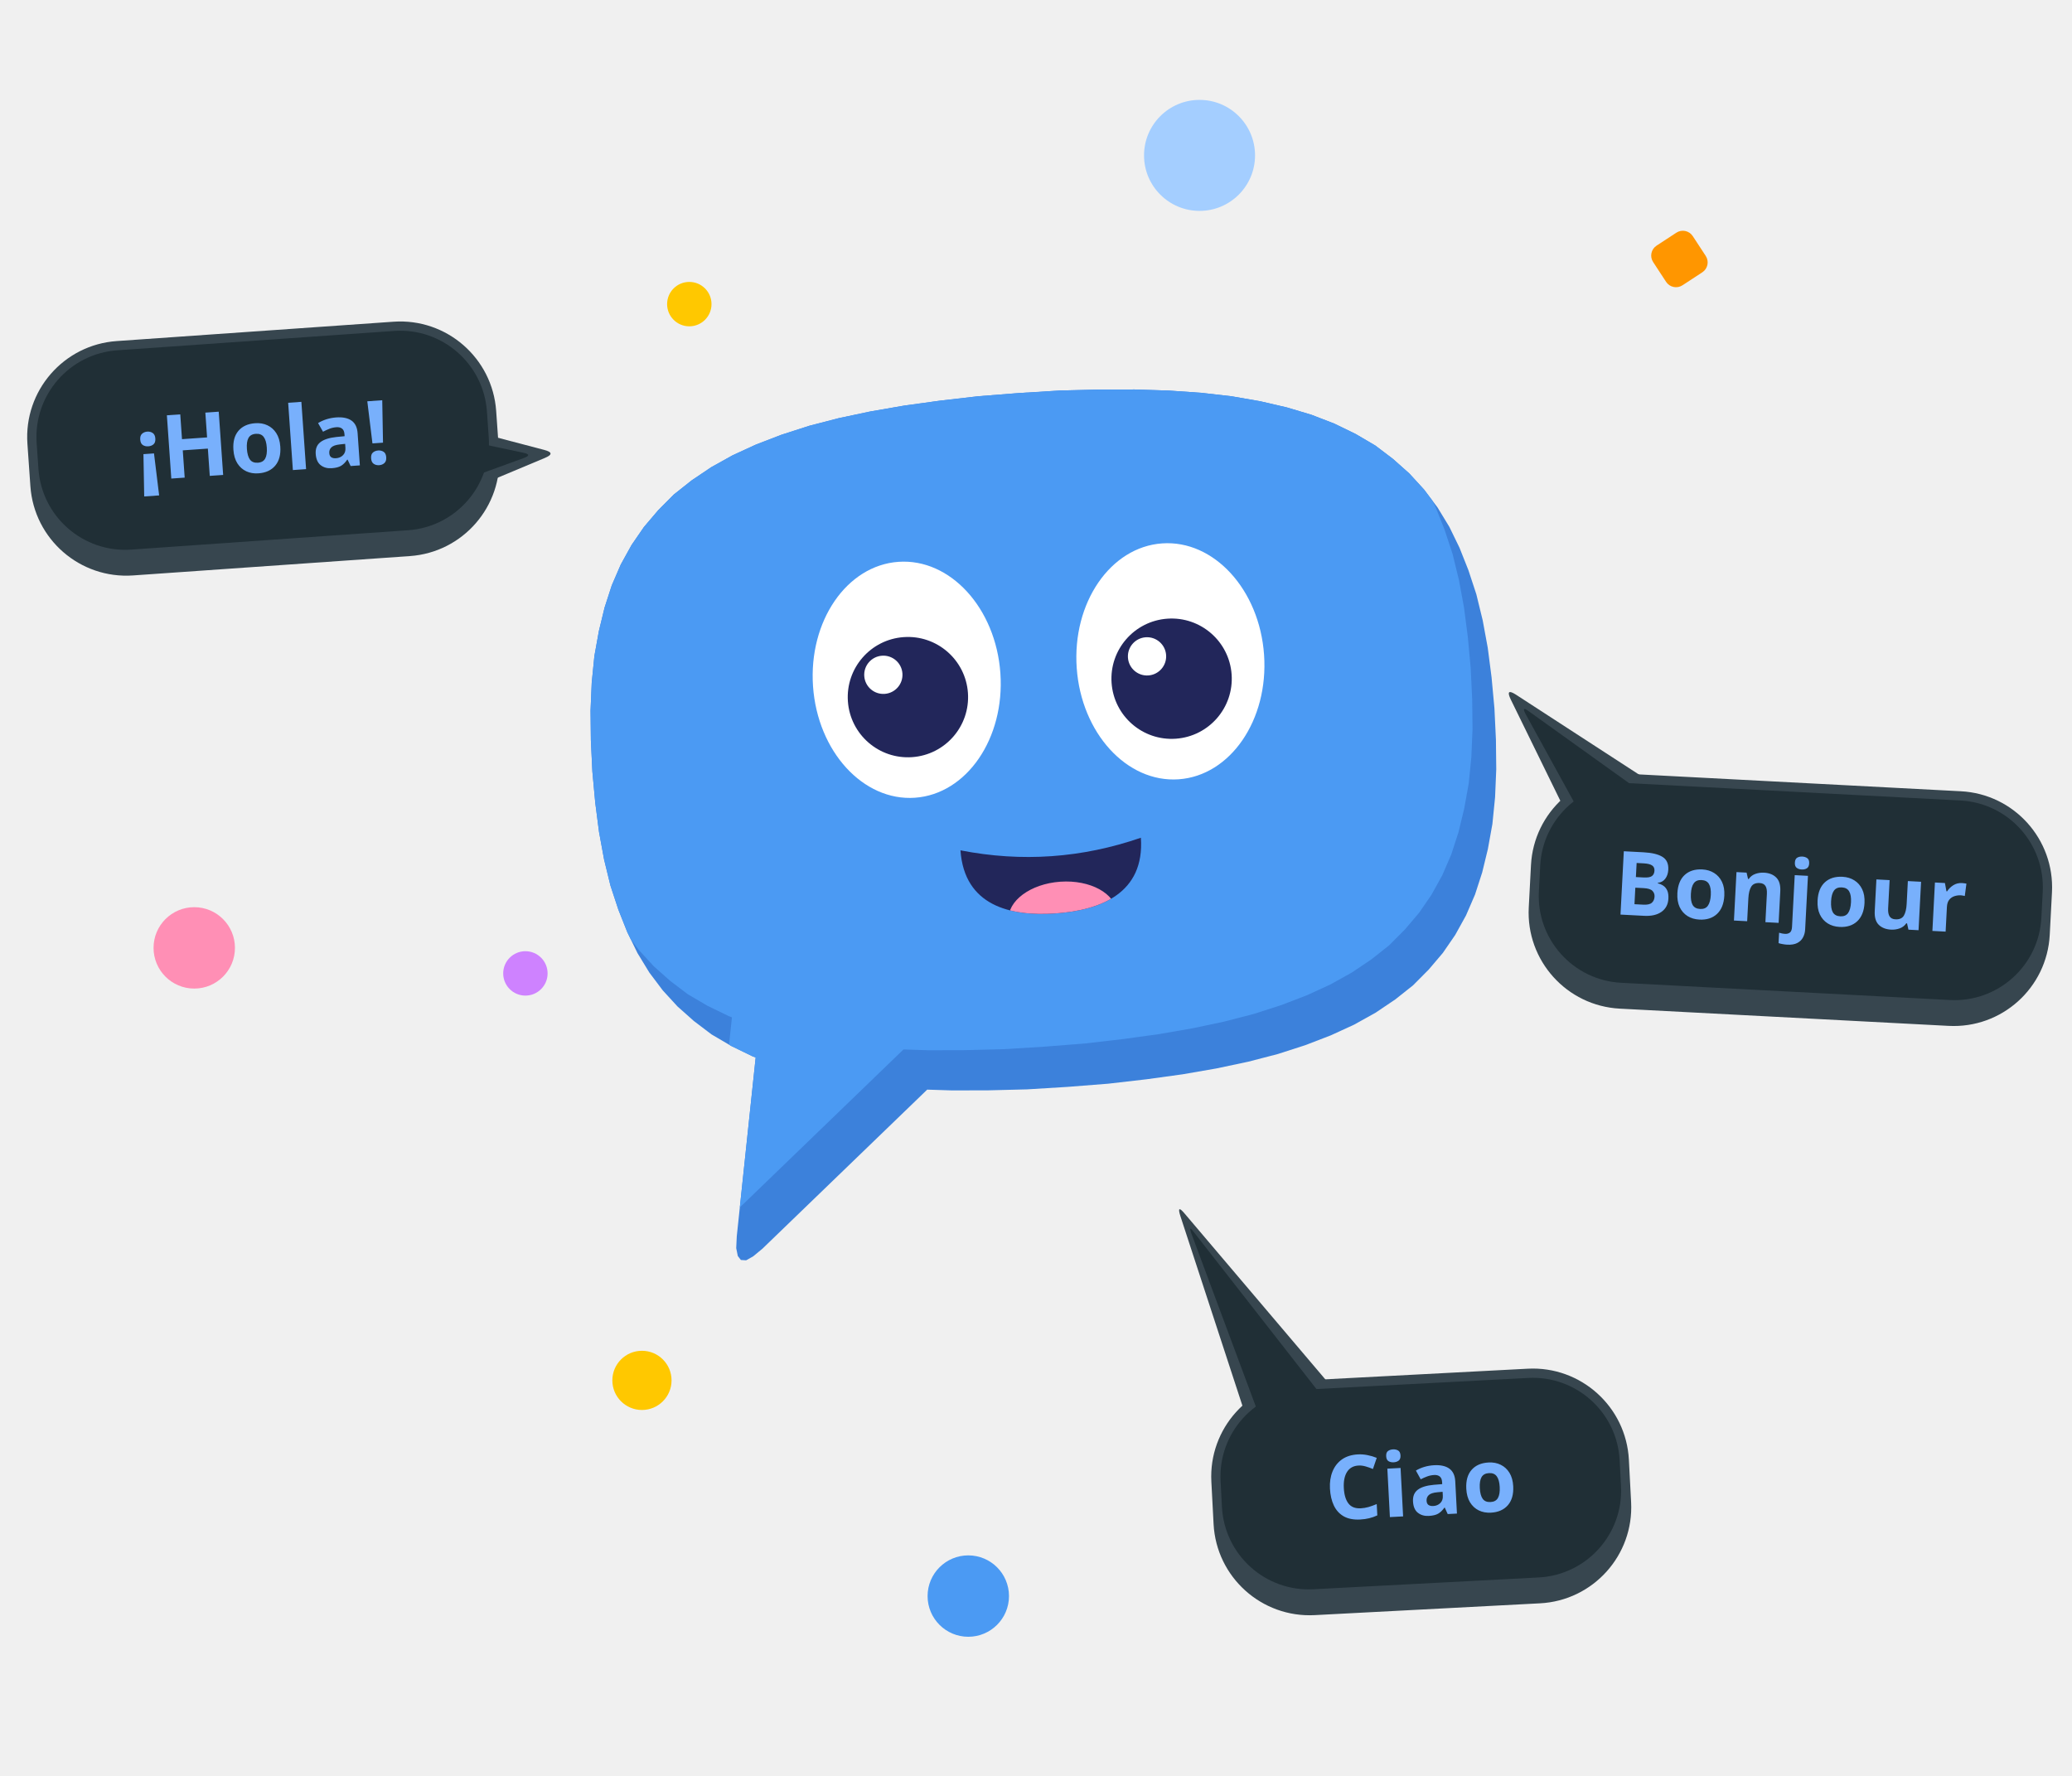
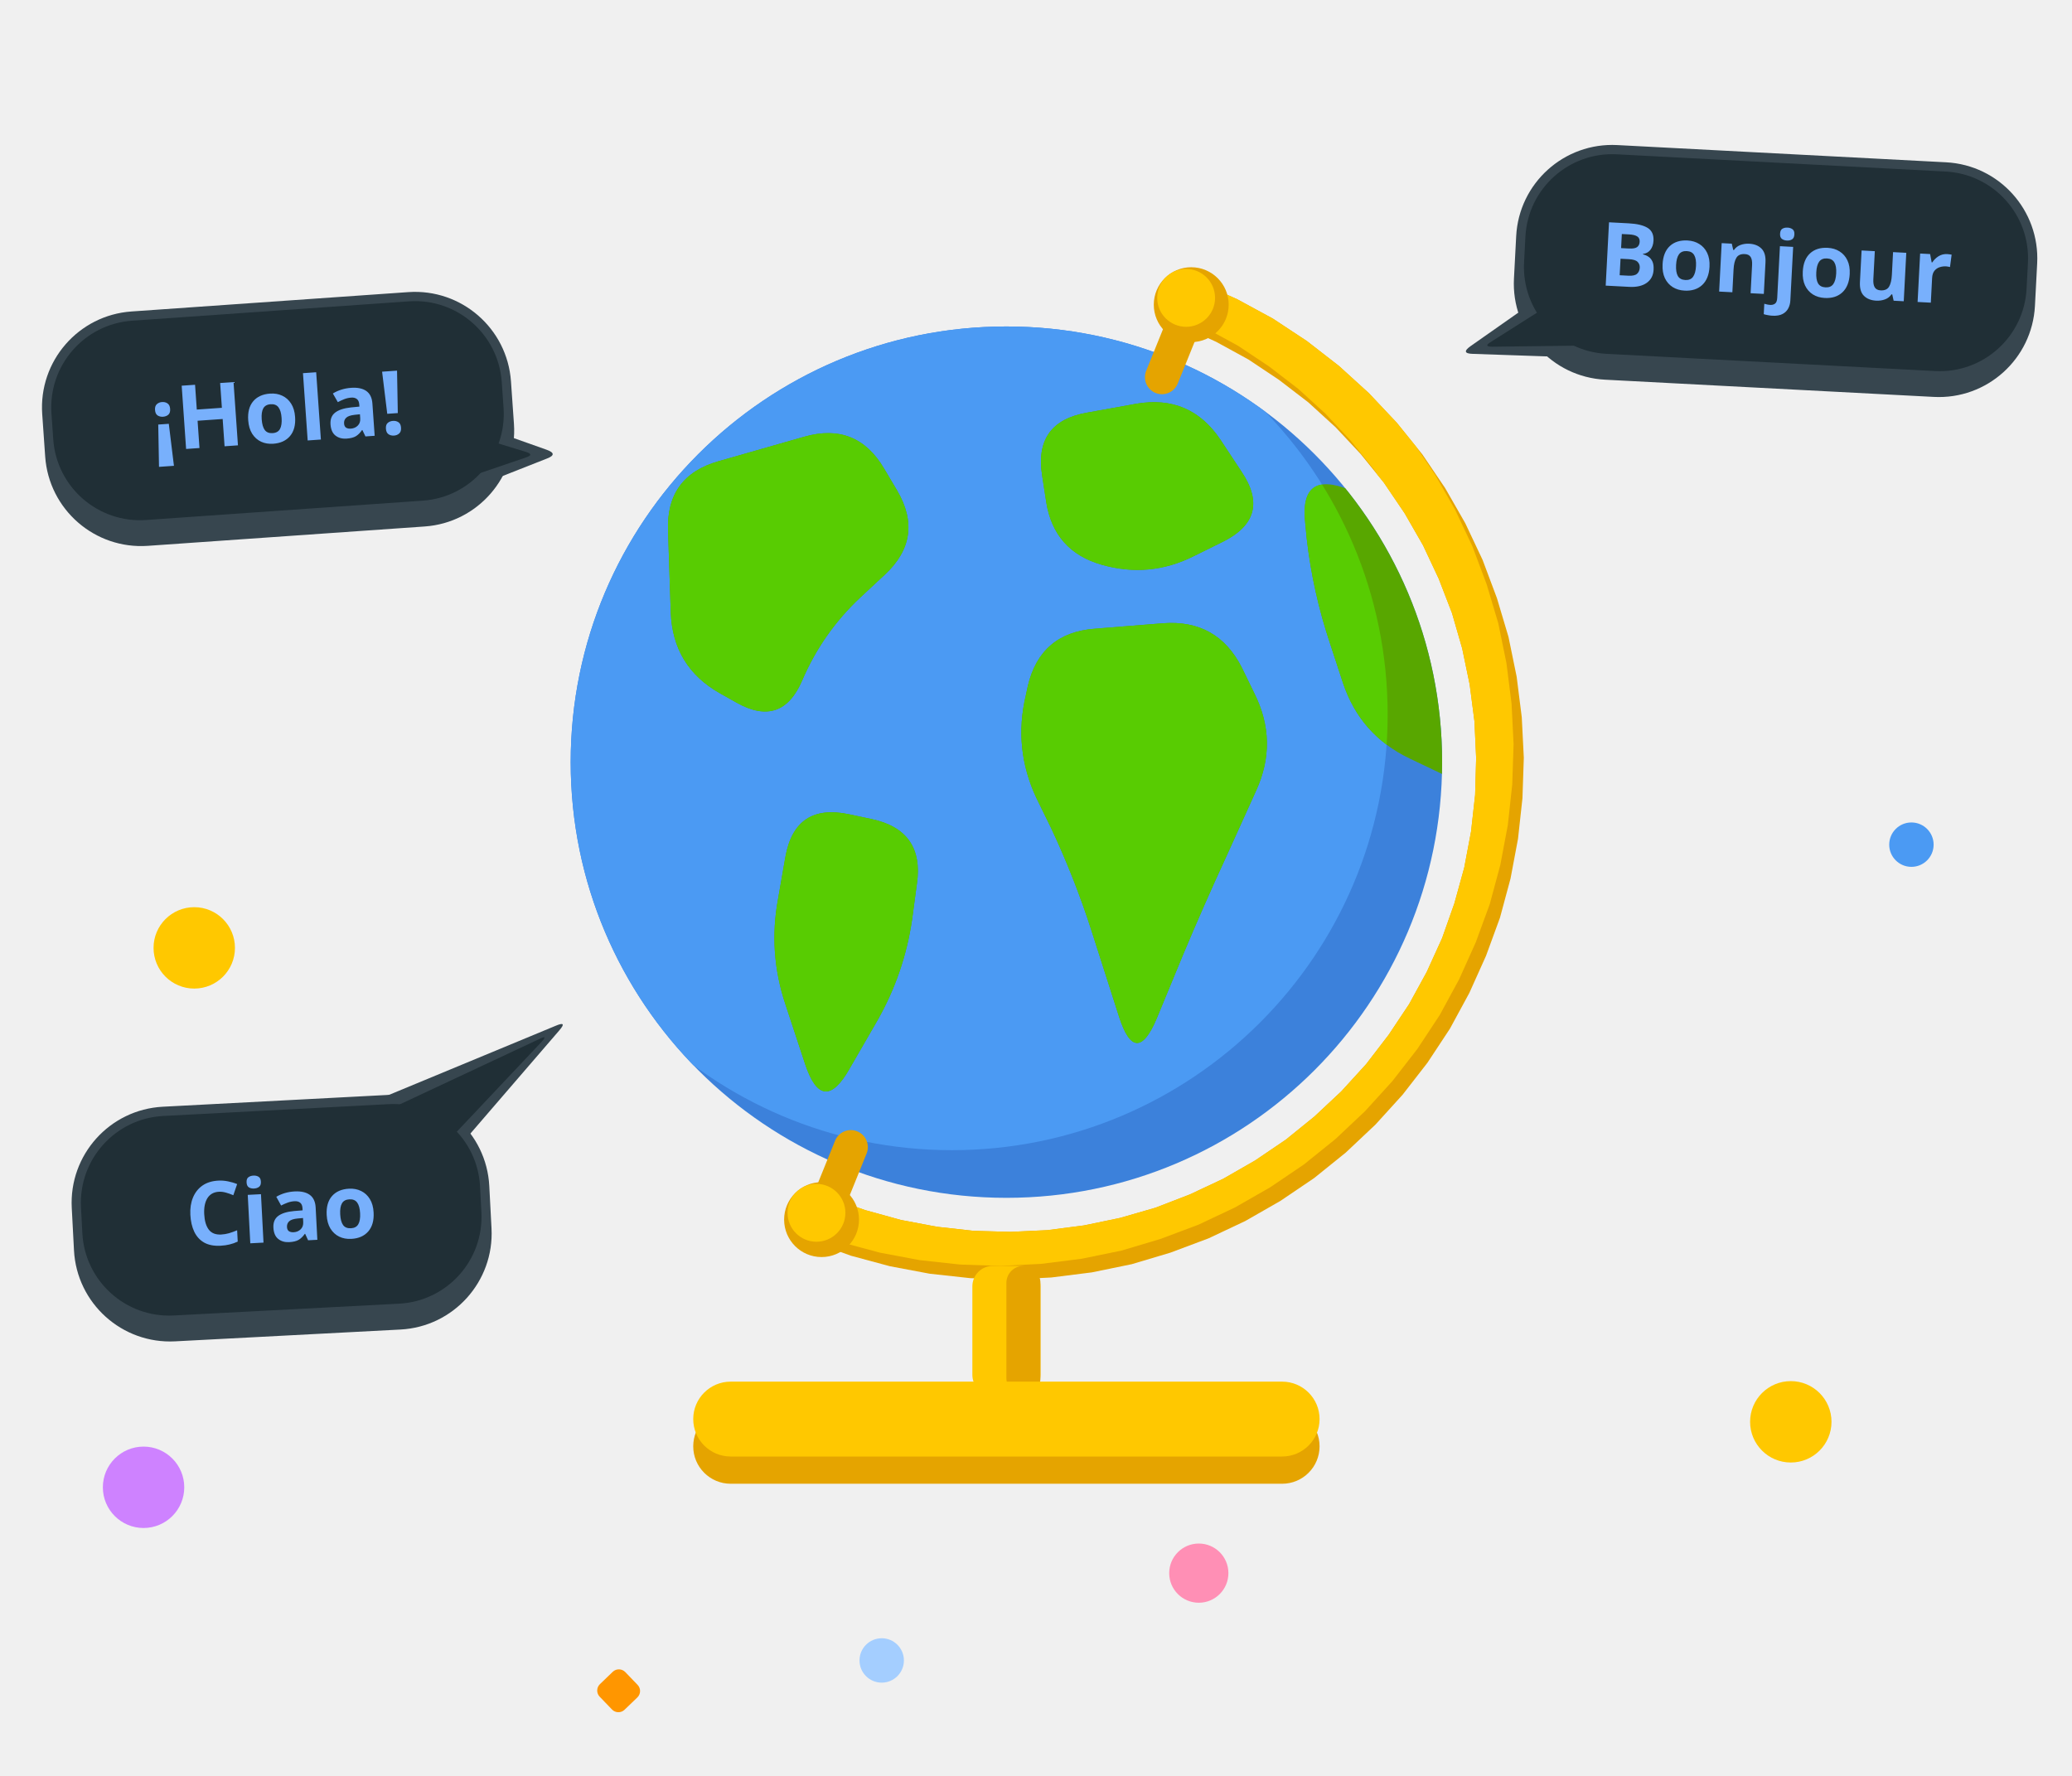
<svg xmlns="http://www.w3.org/2000/svg" viewBox="0 0 560 480" width="560" height="480">
-   <g transform="translate(282 200) scale(0.94)">
-     <g transform="rotate(-4 0 0)">
-       <clipPath id="ma1">
-         <path d="M0 -100L-11.7 -99.9L-22.8 -99.4L-33.2 -98.7L-43 -97.7L-52.3 -96.4L-60.9 -94.8L-69 -92.8L-76.5 -90.5L-83.4 -87.9L-89.8 -84.9L-95.7 -81.5L-101.1 -77.8L-105.9 -73.6L-110.3 -69.1L-114.2 -64.2L-117.7 -58.8L-120.7 -53L-123.2 -46.8L-125.3 -40.2L-127.1 -33.1L-128.4 -25.5L-129.3 -17.5L-129.8 -9L-130 0L-129.8 9L-129.3 17.5L-128.4 25.5L-127.1 33.1L-125.3 40.2L-123.2 46.8L-120.7 53L-117.7 58.8L-114.2 64.2L-110.3 69.1L-105.9 73.6L-101.1 77.8L-95.7 81.5L-89.8 84.9L-83.4 87.9L-76.5 90.5L-69 92.8L-60.9 94.8L-52.3 96.4L-43 97.7L-33.2 98.7L-22.8 99.4L-11.7 99.9L0 100L11.7 99.9L22.8 99.4L33.2 98.7L43 97.7L52.3 96.4L60.9 94.8L69 92.8L76.5 90.5L83.4 87.9L89.8 84.9L95.7 81.5L101.1 77.8L105.9 73.6L110.3 69.1L114.2 64.2L117.7 58.8L120.7 53L123.2 46.8L125.3 40.2L127.1 33.1L128.4 25.5L129.3 17.5L129.8 9L130 0L129.8 -9L129.3 -17.5L128.4 -25.5L127.1 -33.1L125.3 -40.2L123.2 -46.8L120.7 -53L117.7 -58.8L114.2 -64.2L110.3 -69.1L105.9 -73.6L101.1 -77.8L95.7 -81.5L89.8 -84.9L83.4 -87.9L76.5 -90.5L69 -92.8L60.9 -94.8L52.3 -96.4L43 -97.7L33.2 -98.7L22.8 -99.4L11.7 -99.9L0 -100ZM-97.9 136.2L-98.3 139.6L-98 141.9L-97.2 143.1L-95.7 143.3L-93.6 142.3L-90.8 140.3L-33.7 92.4L-31.6 90.3L-30.4 88.4L-30.2 86.5L-30.9 84.8L-32.5 83.2L-35 81.7L-75 62.3L-77.8 61.3L-80.2 61L-82.2 61.5L-83.8 62.9L-85 65L-85.8 67.8Z" />
-       </clipPath>
-       <g clip-path="url(#ma1)">
-         <rect x="-132" y="-102" width="264" height="247.3" fill="#3C81DB" />
-         <path d="M0 -100L-11.7 -99.9L-22.8 -99.4L-33.2 -98.7L-43 -97.7L-52.3 -96.4L-60.9 -94.8L-69 -92.8L-76.5 -90.5L-83.4 -87.9L-89.8 -84.9L-95.7 -81.5L-101.1 -77.8L-105.9 -73.6L-110.3 -69.1L-114.2 -64.2L-117.7 -58.8L-120.7 -53L-123.2 -46.8L-125.3 -40.2L-127.1 -33.1L-128.4 -25.5L-129.3 -17.5L-129.8 -9L-130 0L-129.8 9L-129.3 17.5L-128.4 25.5L-127.1 33.1L-125.3 40.2L-123.2 46.8L-120.7 53L-117.7 58.8L-114.2 64.2L-110.3 69.1L-105.9 73.6L-101.1 77.8L-95.7 81.5L-89.8 84.9L-83.4 87.9L-76.5 90.5L-69 92.8L-60.9 94.8L-52.3 96.4L-43 97.7L-33.2 98.7L-22.8 99.4L-11.7 99.9L0 100L11.7 99.9L22.8 99.4L33.2 98.7L43 97.7L52.3 96.4L60.9 94.8L69 92.8L76.5 90.5L83.4 87.9L89.8 84.9L95.7 81.5L101.1 77.8L105.9 73.6L110.3 69.1L114.2 64.2L117.7 58.8L120.7 53L123.2 46.8L125.3 40.2L127.1 33.1L128.4 25.5L129.3 17.5L129.8 9L130 0L129.8 -9L129.3 -17.5L128.4 -25.5L127.1 -33.1L125.3 -40.2L123.2 -46.8L120.7 -53L117.7 -58.8L114.2 -64.2L110.3 -69.1L105.9 -73.6L101.1 -77.8L95.7 -81.5L89.8 -84.9L83.4 -87.9L76.5 -90.5L69 -92.8L60.9 -94.8L52.3 -96.4L43 -97.7L33.2 -98.7L22.8 -99.4L11.7 -99.9L0 -100ZM-97.9 136.2L-98.3 139.6L-98 141.9L-97.2 143.1L-95.7 143.3L-93.6 142.3L-90.8 140.3L-33.7 92.4L-31.6 90.3L-30.4 88.4L-30.2 86.5L-30.9 84.8L-32.5 83.2L-35 81.7L-75 62.3L-77.8 61.3L-80.2 61L-82.2 61.5L-83.8 62.9L-85 65L-85.8 67.8Z" fill="#4B9AF3" transform="translate(-6 -12)" />
-       </g>
-       <ellipse cx="-38" cy="-20" rx="27" ry="34" fill="#FFFFFF" />
-       <circle cx="-38" cy="-15" r="17.3" fill="#22265A" />
-       <circle cx="-44.6" cy="-21.9" r="5.5" fill="#FFFFFF" />
-       <ellipse cx="38" cy="-20" rx="27" ry="34" fill="#FFFFFF" />
-       <circle cx="38" cy="-15" r="17.3" fill="#22265A" />
-       <circle cx="31.4" cy="-21.9" r="5.5" fill="#FFFFFF" />
+   <g transform="translate(272 206) scale(0.92)">
+     <clipPath id="ma1">
+       <path d="M128 0A128 128 0 1 0 -128 0A128 128 0 1 0 128 0Z" />
+     </clipPath>
+     <g clip-path="url(#ma1)">
+       <rect x="-130" y="-130" width="260" height="260" fill="#3C81DB" />
+       <circle cx="-16" cy="-14" r="128" fill="#4B9AF3" />
+       <path d="M-99.4 -68Q-100 -84 -84.6 -88.4L-59.4 -95.6Q-44 -100 -35.9 -86.2L-32.1 -79.8Q-24 -66 -35.7 -55.1L-42.9 -48.4Q-54 -38 -60 -24L-60 -24Q-66 -10 -79.3 -17.5L-84.1 -20.2Q-98 -28 -98.6 -44Z" fill="#58A700" />
+       <path d="M-64.9 27.7Q-62 12 -46.3 15.3L-39.7 16.7Q-24 20 -26.3 35.8L-27.7 46.2Q-30 62 -37.9 75.9L-46.1 90.1Q-54 104 -59.1 88.8L-64.9 71.2Q-70 56 -67.1 40.3Z" fill="#58A700" />
+       <path d="M10.5 -84.2Q8 -100 23.8 -102.7L38.2 -105.3Q54 -108 62.9 -94.7L69.1 -85.3Q78 -72 63.7 -64.8L55 -60.5Q42 -54 28 -58L28 -58Q14 -62 11.7 -76.4Z" fill="#58A700" />
+       <path d="M6.3 -22.4Q10 -38 26 -39.2L46 -40.8Q62 -42 69.2 -27.7L72.8 -20.3Q80 -6 73.3 8.5L64.7 27.5Q58 42 51.8 56.8L44.2 75.2Q38 90 33.1 74.8L24.9 49.2Q20 34 13.2 19.5L8.8 10.5Q2 -4 5.7 -19.6Z" fill="#58A700" />
+       <path d="M87.8 -70.1Q86 -86 100.8 -80L135.2 -66Q150 -60 150 -44L150 -2Q150 14 135.6 7.1L118.4 -1.1Q104 -8 98.9 -23.2L95.1 -34.8Q90 -50 88.2 -65.9Z" fill="#58A700" />
      <clipPath id="ma2">
-         <path d="M-26 30Q0 37 26 30C26 46 13 50 0 50C-13 50 -26 46 -26 30Z" />
+         <path d="M112 -14A128 128 0 1 0 -144 -14A128 128 0 1 0 112 -14Z" />
      </clipPath>
      <g clip-path="url(#ma2)">
-         <path d="M-26 30Q0 37 26 30C26 46 13 50 0 50C-13 50 -26 46 -26 30Z" fill="#22265A" />
-         <ellipse cx="2" cy="51" rx="15.6" ry="10" fill="#FF8FB5" />
+         <path d="M-99.4 -68Q-100 -84 -84.6 -88.4L-59.4 -95.6Q-44 -100 -35.9 -86.2L-32.1 -79.8Q-24 -66 -35.7 -55.1L-42.9 -48.4Q-54 -38 -60 -24L-60 -24Q-66 -10 -79.3 -17.5L-84.1 -20.2Q-98 -28 -98.6 -44Z" fill="#58CC02" />
+         <path d="M-64.9 27.7Q-62 12 -46.3 15.3L-39.7 16.7Q-24 20 -26.3 35.8L-27.7 46.2Q-30 62 -37.9 75.9L-46.1 90.1Q-54 104 -59.1 88.8L-64.9 71.2Q-70 56 -67.1 40.3Z" fill="#58CC02" />
+         <path d="M10.5 -84.2Q8 -100 23.8 -102.7L38.2 -105.3Q54 -108 62.9 -94.7L69.1 -85.3Q78 -72 63.7 -64.8L55 -60.5Q42 -54 28 -58L28 -58Q14 -62 11.7 -76.4Z" fill="#58CC02" />
+         <path d="M6.3 -22.4Q10 -38 26 -39.2L46 -40.8Q62 -42 69.2 -27.7L72.8 -20.3Q80 -6 73.3 8.5L64.7 27.5Q58 42 51.8 56.8L44.2 75.2Q38 90 33.1 74.8L24.9 49.2Q20 34 13.2 19.5L8.8 10.5Q2 -4 5.7 -19.6Z" fill="#58CC02" />
+         <path d="M87.8 -70.1Q86 -86 100.8 -80L135.2 -66Q150 -60 150 -44L150 -2Q150 14 135.6 7.1L118.4 -1.1Q104 -8 98.9 -23.2L95.1 -34.8Q90 -50 88.2 -65.9Z" fill="#58CC02" />
      </g>
    </g>
+     <clipPath id="ma3">
+       <path d="M51.7 -128L61.6 -123.5L71.1 -118.3L80.1 -112.3L88.7 -105.7L96.7 -98.4L104.1 -90.5L110.9 -82.1L117 -73.1L122.4 -63.7L127 -53.9L130.9 -43.8L133.9 -33.4L136.1 -22.8L137.5 -12L138 -1.2L137.7 9.6L136.5 20.4L134.5 31L131.6 41.5L128 51.7L123.5 61.6L118.3 71.1L112.3 80.1L105.7 88.7L98.4 96.7L90.5 104.1L82.1 110.9L73.1 117L63.7 122.4L53.9 127L43.8 130.9L33.4 133.9L22.8 136.1L12 137.5L1.2 138L-9.6 137.7L-20.4 136.5L-31 134.5L-41.5 131.6L-51.7 128L-56.9 140.9L-45.7 145L-34.2 148.1L-22.5 150.3L-10.6 151.6L1.3 152L13.2 151.4L25.1 149.9L36.8 147.5L48.2 144.1L59.4 139.9L70.2 134.8L80.5 128.9L90.4 122.2L99.7 114.7L108.4 106.5L116.4 97.7L123.7 88.3L130.3 78.3L136 67.8L140.9 56.9L145 45.7L148.1 34.2L150.3 22.5L151.6 10.6L152 -1.3L151.4 -13.2L149.9 -25.1L147.5 -36.8L144.1 -48.2L139.9 -59.4L134.8 -70.2L128.9 -80.5L122.2 -90.4L114.7 -99.7L106.5 -108.4L97.7 -116.4L88.3 -123.7L78.3 -130.3L67.8 -136L56.9 -140.9Z" />
+     </clipPath>
+     <g clip-path="url(#ma3)">
+       <rect x="-58.9" y="-142.9" width="212.9" height="296.9" fill="#E5A400" />
+       <path d="M51.7 -128L61.6 -123.5L71.1 -118.3L80.1 -112.3L88.7 -105.7L96.7 -98.4L104.1 -90.5L110.9 -82.1L117 -73.1L122.4 -63.7L127 -53.9L130.9 -43.8L133.9 -33.4L136.1 -22.8L137.5 -12L138 -1.2L137.7 9.6L136.5 20.4L134.5 31L131.6 41.5L128 51.7L123.5 61.6L118.3 71.1L112.3 80.1L105.7 88.7L98.4 96.7L90.5 104.1L82.1 110.9L73.1 117L63.7 122.4L53.9 127L43.8 130.9L33.4 133.9L22.8 136.1L12 137.5L1.2 138L-9.6 137.7L-20.4 136.5L-31 134.5L-41.5 131.6L-51.7 128L-56.9 140.9L-45.7 145L-34.2 148.1L-22.5 150.3L-10.6 151.6L1.3 152L13.2 151.4L25.1 149.9L36.8 147.5L48.2 144.1L59.4 139.9L70.2 134.8L80.5 128.9L90.4 122.2L99.7 114.7L108.4 106.5L116.4 97.7L123.7 88.3L130.3 78.3L136 67.8L140.9 56.9L145 45.7L148.1 34.2L150.3 22.5L151.6 10.6L152 -1.3L151.4 -13.2L149.9 -25.1L147.5 -36.8L144.1 -48.2L139.9 -59.4L134.8 -70.2L128.9 -80.5L122.2 -90.4L114.7 -99.7L106.5 -108.4L97.7 -116.4L88.3 -123.7L78.3 -130.3L67.8 -136L56.9 -140.9Z" fill="#FFC800" transform="translate(-3 -4)" />
+     </g>
+     <rect x="40.7" y="-118.1" width="26" height="10" rx="5" fill="#E5A400" transform="rotate(-68 45.7 -113.1)" />
+     <circle cx="54.3" cy="-134.4" r="11" fill="#E5A400" />
+     <circle cx="52.8" cy="-136.4" r="8.5" fill="#FFC800" />
+     <rect x="-50.7" y="108.1" width="26" height="10" rx="5" fill="#E5A400" transform="rotate(112 -45.7 113.1)" />
+     <circle cx="-54.3" cy="134.4" r="11" fill="#E5A400" />
+     <circle cx="-55.8" cy="132.4" r="8.5" fill="#FFC800" />
+     <rect x="-10" y="148" width="20" height="38" rx="6" fill="#FFC800" />
+     <rect x="0" y="148" width="10" height="38" rx="5" fill="#E5A400" />
+     <rect x="-92" y="190" width="184" height="22" rx="11" fill="#E5A400" />
+     <rect x="-92" y="182" width="184" height="22" rx="11" fill="#FFC800" />
  </g>
-   <g transform="rotate(-4 71 119)">
-     <rect x="7.5" y="89.5" width="127" height="63.5" rx="26" fill="#37464F" />
-     <path d="M110.4 141.4Q108.5 142 108.5 140L108.5 116Q108.5 114 110.4 114.6L146.7 126.9Q150 128 146.7 129.1Z" fill="#37464F" />
-     <path d="M110.4 137.5Q108.5 138 108.5 136L108.5 120Q108.5 118 110.4 118.5L141.1 127.3Q143.5 128 141.1 128.7Z" fill="#202F36" />
-     <rect x="10" y="92" width="122" height="54" rx="23.5" fill="#202F36" />
-     <text x="71" y="127.6" font-family="Fredoka, Nunito, sans-serif" font-weight="700" font-size="24" text-anchor="middle" fill="#78B0FC">¡Hola!</text>
+   <g transform="rotate(-4 75 111)">
+     <rect x="11.5" y="81.5" width="127" height="63.5" rx="26" fill="#37464F" />
+     <path d="M113.7 139.4Q111.8 140 111.9 138L113.2 114Q113.3 112 115.1 112.8L146.8 126.6Q150 128 146.7 129Z" fill="#37464F" />
+     <path d="M113.9 135.5Q112 136 112.1 134L112.9 118Q113.1 116 114.9 116.7L141.2 126.8Q143.5 127.7 141.1 128.3Z" fill="#202F36" />
+     <rect x="14" y="84" width="122" height="54" rx="23.5" fill="#202F36" />
+     <text x="75" y="119.6" font-family="Fredoka, Nunito, sans-serif" font-weight="700" font-size="24" text-anchor="middle" fill="#78B0FC">¡Hola!</text>
  </g>
-   <g transform="rotate(3 484 241)">
-     <rect x="413.5" y="211.5" width="141" height="63.5" rx="26" fill="#37464F" />
-     <path d="M447.7 215.2Q449.4 216.2 448 217.6L430.9 234.4Q429.5 235.8 428.5 234.1L405.7 193.1Q404 190 407 191.7Z" fill="#37464F" />
-     <path d="M444.9 217.9Q446.6 219 445.2 220.4L433.8 231.6Q432.4 233 431.3 231.3L409.9 196.8Q408.6 194.6 410.7 196Z" fill="#202F36" />
-     <rect x="416" y="214" width="136" height="54" rx="23.5" fill="#202F36" />
-     <text x="484" y="249.6" font-family="Fredoka, Nunito, sans-serif" font-weight="700" font-size="24" text-anchor="middle" fill="#78B0FC">Bonjour</text>
+   <g transform="rotate(3 480 71)">
+     <rect x="409.5" y="41.5" width="141" height="63.5" rx="26" fill="#37464F" />
+     <path d="M429.2 74Q430.8 72.8 431.5 74.7L439.5 97.3Q440.2 99.2 438.2 99.2L399.5 99.9Q396 100 398.8 97.8Z" fill="#37464F" />
+     <path d="M430.5 77.7Q432.1 76.6 432.8 78.5L438.2 93.5Q438.8 95.4 436.8 95.6L404.6 97.7Q402.1 97.8 404.2 96.4Z" fill="#202F36" />
+     <rect x="412" y="44" width="136" height="54" rx="23.5" fill="#202F36" />
+     <text x="480" y="79.6" font-family="Fredoka, Nunito, sans-serif" font-weight="700" font-size="24" text-anchor="middle" fill="#78B0FC">Bonjour</text>
  </g>
-   <g transform="rotate(-3 384 401)">
-     <rect x="327.5" y="371.5" width="113" height="63.5" rx="26" fill="#37464F" />
-     <path d="M364.8 378.2Q366 379.8 364.2 380.7L342.7 391.3Q340.9 392.2 340.4 390.2L322.9 325.4Q322 322 324.1 324.8Z" fill="#37464F" />
-     <path d="M361.3 379.9Q362.5 381.6 360.7 382.5L346.3 389.5Q344.5 390.4 343.9 388.5L325.6 330.2Q324.9 327.8 326.3 329.9Z" fill="#202F36" />
-     <rect x="330" y="374" width="108" height="54" rx="23.5" fill="#202F36" />
-     <text x="384" y="409.6" font-family="Fredoka, Nunito, sans-serif" font-weight="700" font-size="24" text-anchor="middle" fill="#78B0FC">Ciao</text>
+   <g transform="rotate(-3 76 327)">
+     <rect x="19.5" y="297.5" width="113" height="63.5" rx="26" fill="#37464F" />
+     <path d="M115.5 322.3Q114.1 323.8 113 322.1L100 301.9Q98.9 300.2 100.8 299.6L152.7 281.2Q156 280 153.6 282.5Z" fill="#37464F" />
+     <path d="M113.4 319Q112 320.4 110.9 318.7L102.2 305.3Q101.1 303.6 102.9 302.9L148.2 284.5Q150.5 283.5 148.7 285.3Z" fill="#202F36" />
+     <rect x="22" y="300" width="108" height="54" rx="23.5" fill="#202F36" />
+     <text x="76" y="335.6" font-family="Fredoka, Nunito, sans-serif" font-weight="700" font-size="24" text-anchor="middle" fill="#78B0FC">Ciao</text>
  </g>
-   <circle cx="186.3" cy="82.2" r="6" fill="#FFC800" />
-   <circle cx="52.5" cy="256.2" r="11" fill="#FF8FB5" />
-   <circle cx="142" cy="263.1" r="6" fill="#CE82FF" />
-   <rect x="447.5" y="63.6" width="12.8" height="12.8" rx="3.2" fill="#FF9600" transform="rotate(56.8 453.9 70)" />
-   <circle cx="324.2" cy="42" r="15" fill="#A4CEFF" />
-   <circle cx="261.7" cy="431.4" r="11" fill="#4B9AF3" />
-   <circle cx="173.5" cy="373.1" r="8" fill="#FFC800" />
+   <circle cx="52.5" cy="256.2" r="11" fill="#FFC800" />
+   <circle cx="324" cy="425.2" r="8" fill="#FF8FB5" />
+   <circle cx="38.8" cy="402" r="11" fill="#CE82FF" />
+   <rect x="162.4" y="452.2" width="9.6" height="9.6" rx="2.4" fill="#FF9600" transform="rotate(46.1 167.2 457)" />
+   <circle cx="238.3" cy="448.8" r="6" fill="#A4CEFF" />
+   <circle cx="516.6" cy="228.3" r="6" fill="#4B9AF3" />
+   <circle cx="484" cy="384.3" r="11" fill="#FFC800" />
</svg>
